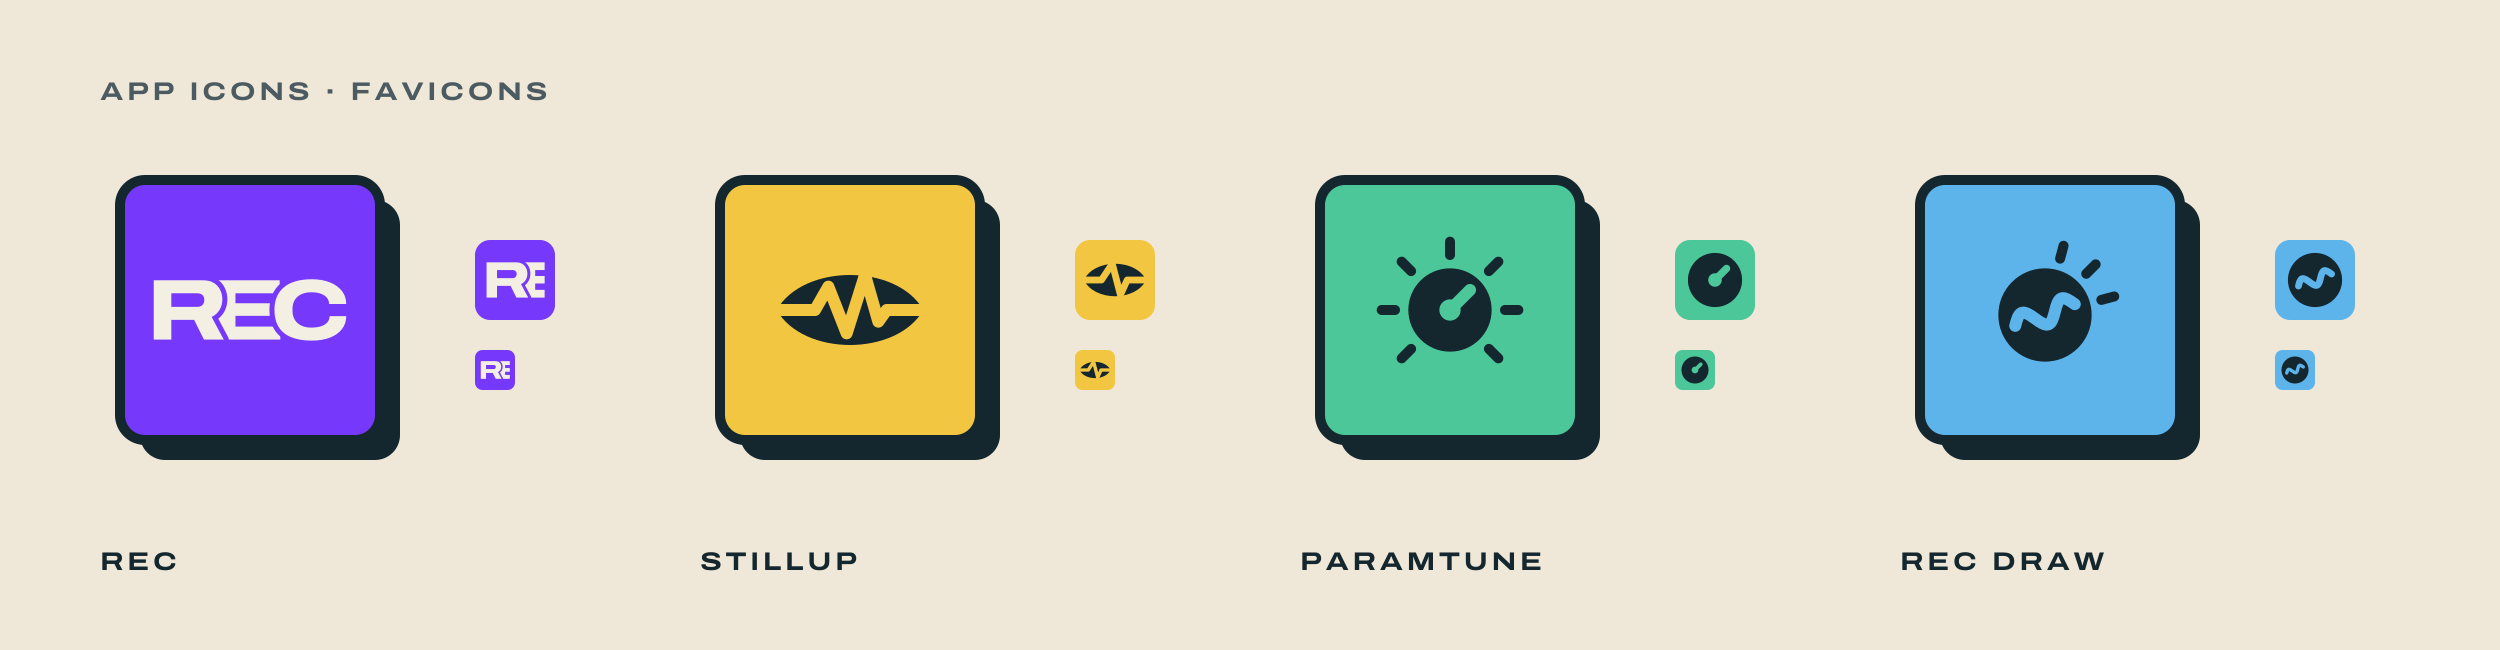
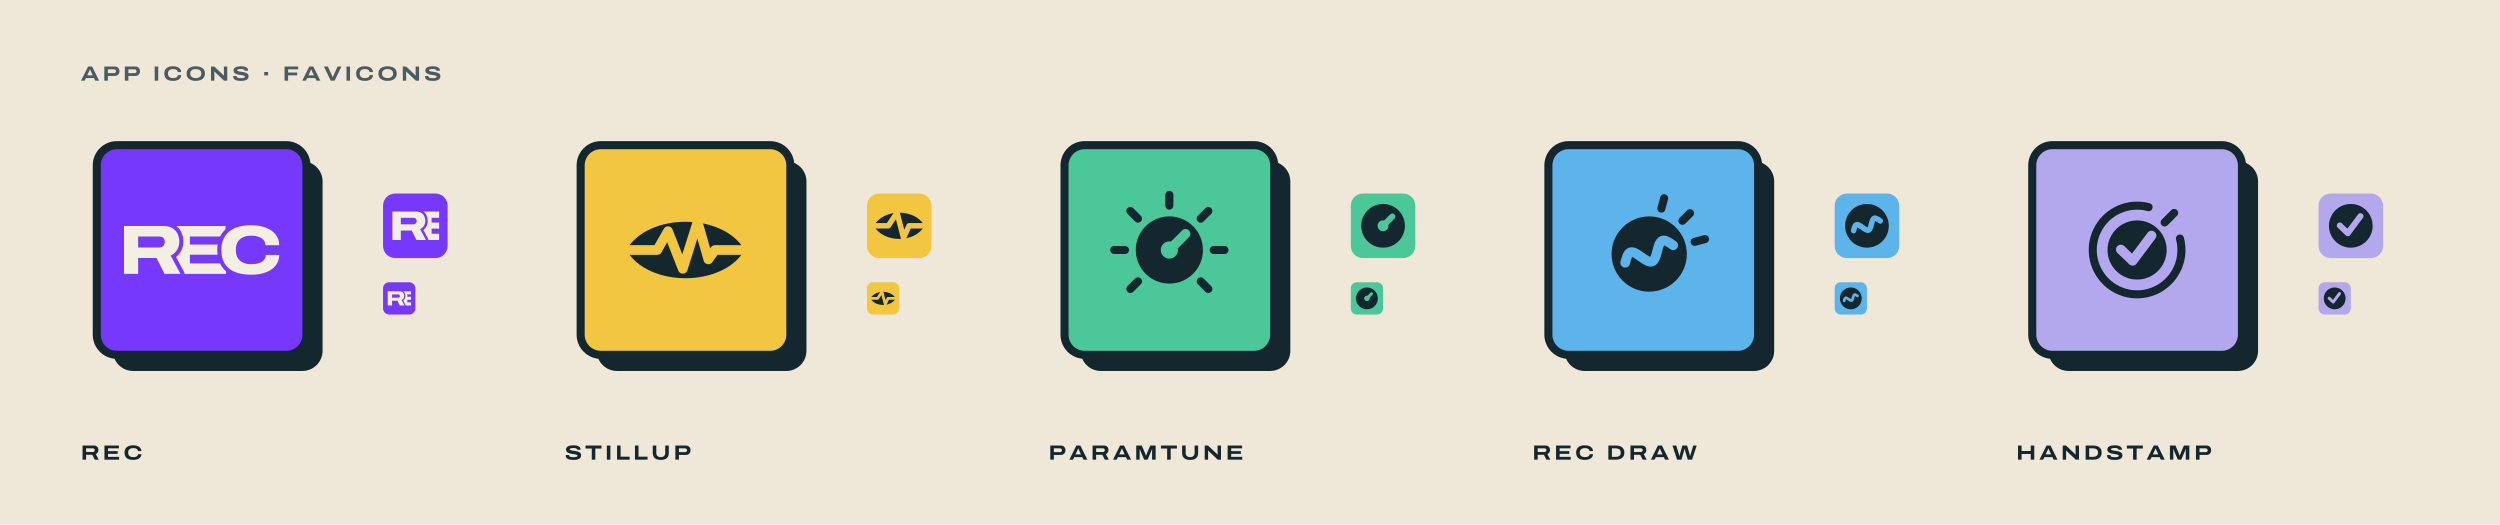
- <svg xmlns="http://www.w3.org/2000/svg" width="1000" height="260" viewBox="0 0 1000 260" role="img" aria-label="REC app icons">
-   <rect width="1000" height="260" fill="#EFE8D8" />
+ <svg xmlns="http://www.w3.org/2000/svg" width="1240" height="260" viewBox="0 0 1240 260" role="img" aria-label="REC app icons">
+   <rect width="1240" height="260" fill="#EFE8D8" />
  <path fill="#4B5B61" d="M40.209 40.0 43.695 32.988H45.672L49.158 40.0H47.236L46.626 38.736H42.629L42.021 40.0ZM43.274 37.374H45.981L45.236 35.776Q45.189 35.67 45.102 35.468Q45.015 35.267 44.926 35.049Q44.837 34.832 44.765 34.662Q44.693 34.493 44.673 34.454H44.594Q44.509 34.651 44.399 34.908Q44.29 35.164 44.189 35.402Q44.089 35.641 44.02 35.784ZM51.735 40.0V32.988H56.986Q57.672 32.988 58.183 33.287Q58.693 33.586 58.977 34.11Q59.261 34.634 59.261 35.319Q59.261 36 58.972 36.533Q58.683 37.067 58.165 37.365Q57.646 37.663 56.954 37.663H53.496V40.0ZM53.496 36.269H56.466Q56.977 36.269 57.252 36.021Q57.527 35.773 57.527 35.328Q57.527 35.028 57.404 34.818Q57.281 34.607 57.045 34.494Q56.809 34.381 56.466 34.381H53.496ZM61.918 40.0V32.988H67.17Q67.856 32.988 68.366 33.287Q68.877 33.586 69.161 34.11Q69.445 34.634 69.445 35.319Q69.445 36 69.156 36.533Q68.867 37.067 68.348 37.365Q67.83 37.663 67.138 37.663H63.68V40.0ZM63.68 36.269H66.65Q67.16 36.269 67.435 36.021Q67.71 35.773 67.71 35.328Q67.71 35.028 67.587 34.818Q67.464 34.607 67.228 34.494Q66.992 34.381 66.65 34.381H63.68ZM76.724 40.0V32.988H78.486V40.0ZM85.835 40.122Q84.394 40.122 83.426 39.709Q82.458 39.296 81.975 38.486Q81.492 37.676 81.492 36.49Q81.492 34.753 82.605 33.809Q83.718 32.865 85.831 32.865Q87.024 32.865 87.932 33.212Q88.841 33.559 89.35 34.201Q89.86 34.844 89.86 35.74H88.138Q88.138 35.26 87.843 34.931Q87.549 34.601 87.026 34.43Q86.502 34.259 85.798 34.259Q85.017 34.259 84.458 34.513Q83.899 34.768 83.6 35.238Q83.301 35.708 83.301 36.357V36.612Q83.301 37.265 83.6 37.74Q83.899 38.215 84.459 38.472Q85.019 38.729 85.795 38.729Q86.536 38.729 87.069 38.564Q87.602 38.399 87.894 38.071Q88.185 37.744 88.185 37.273H89.868Q89.868 38.146 89.369 38.787Q88.87 39.429 87.965 39.776Q87.061 40.122 85.835 40.122ZM97.097 40.122Q95.699 40.122 94.678 39.696Q93.656 39.269 93.105 38.458Q92.553 37.646 92.553 36.495Q92.553 35.333 93.105 34.525Q93.656 33.717 94.678 33.291Q95.699 32.865 97.097 32.865Q98.51 32.865 99.528 33.291Q100.546 33.717 101.098 34.525Q101.649 35.333 101.649 36.495Q101.649 37.646 101.098 38.458Q100.546 39.269 99.528 39.696Q98.51 40.122 97.097 40.122ZM97.101 38.729Q97.701 38.729 98.2 38.589Q98.7 38.45 99.067 38.182Q99.434 37.914 99.637 37.515Q99.84 37.116 99.84 36.602V36.365Q99.84 35.853 99.637 35.458Q99.434 35.063 99.067 34.796Q98.7 34.53 98.2 34.394Q97.701 34.259 97.101 34.259Q96.502 34.259 96.002 34.394Q95.503 34.53 95.135 34.796Q94.768 35.063 94.569 35.458Q94.37 35.853 94.37 36.365V36.602Q94.37 37.116 94.569 37.515Q94.768 37.914 95.135 38.182Q95.503 38.45 96.002 38.589Q96.502 38.729 97.101 38.729ZM104.653 40.0V32.988H106.272L110.029 36.507Q110.146 36.606 110.314 36.78Q110.482 36.954 110.665 37.138Q110.847 37.322 110.981 37.47H111.067Q111.059 37.263 111.047 36.959Q111.035 36.656 111.035 36.447V32.988H112.716V40.0H111.125L107.398 36.484Q107.136 36.239 106.848 35.941Q106.56 35.642 106.386 35.462H106.31Q106.318 35.597 106.326 35.913Q106.334 36.229 106.334 36.622V40.0ZM119.57 40.122Q118.749 40.122 118.035 40.023Q117.322 39.924 116.786 39.672Q116.25 39.42 115.949 38.967Q115.648 38.515 115.648 37.811Q115.648 37.791 115.648 37.759Q115.648 37.727 115.658 37.702H117.391Q117.381 37.743 117.377 37.795Q117.373 37.846 117.373 37.909Q117.373 38.223 117.633 38.414Q117.893 38.606 118.372 38.69Q118.851 38.774 119.49 38.774Q119.764 38.774 120.045 38.753Q120.326 38.732 120.585 38.686Q120.844 38.641 121.05 38.558Q121.256 38.475 121.377 38.348Q121.498 38.221 121.498 38.049Q121.498 37.801 121.26 37.655Q121.023 37.509 120.618 37.417Q120.213 37.325 119.708 37.258Q119.204 37.191 118.663 37.106Q118.123 37.02 117.618 36.872Q117.114 36.724 116.709 36.485Q116.304 36.246 116.066 35.868Q115.829 35.49 115.829 34.942Q115.829 34.426 116.082 34.037Q116.336 33.649 116.815 33.387Q117.294 33.126 117.972 32.996Q118.651 32.865 119.498 32.865Q120.358 32.865 121.021 33.002Q121.684 33.14 122.136 33.403Q122.588 33.666 122.818 34.047Q123.048 34.429 123.048 34.917V35.071H121.336V34.958Q121.336 34.738 121.116 34.568Q120.895 34.398 120.504 34.297Q120.112 34.196 119.592 34.196Q118.911 34.196 118.48 34.281Q118.05 34.366 117.848 34.514Q117.646 34.661 117.646 34.839Q117.646 35.063 117.884 35.197Q118.121 35.331 118.526 35.411Q118.931 35.491 119.435 35.558Q119.94 35.625 120.48 35.713Q121.021 35.802 121.526 35.943Q122.03 36.085 122.435 36.326Q122.84 36.567 123.077 36.933Q123.315 37.298 123.315 37.833Q123.315 38.661 122.838 39.165Q122.361 39.67 121.516 39.896Q120.672 40.122 119.57 40.122ZM131.057 37.411V35.708H132.961V37.411ZM141.133 40.0V32.988H147.899V34.381H142.894V35.964H147.392V37.358H142.894V40.0ZM149.924 40.0 153.409 32.988H155.386L158.872 40.0H156.951L156.341 38.736H152.343L151.735 40.0ZM152.988 37.374H155.695L154.95 35.776Q154.903 35.67 154.816 35.468Q154.729 35.267 154.64 35.049Q154.551 34.832 154.479 34.662Q154.407 34.493 154.388 34.454H154.308Q154.223 34.651 154.114 34.908Q154.004 35.164 153.904 35.402Q153.803 35.641 153.734 35.784ZM164.034 40.0 160.672 32.988H162.637L164.346 36.727Q164.457 36.96 164.578 37.251Q164.698 37.542 164.812 37.819Q164.927 38.097 165.003 38.298H165.082Q165.156 38.111 165.264 37.841Q165.372 37.571 165.498 37.279Q165.623 36.987 165.739 36.735L167.46 32.988H169.329L165.967 40.0ZM171.857 40.0V32.988H173.619V40.0ZM180.967 40.122Q179.527 40.122 178.559 39.709Q177.591 39.296 177.108 38.486Q176.625 37.676 176.625 36.49Q176.625 34.753 177.738 33.809Q178.851 32.865 180.964 32.865Q182.156 32.865 183.065 33.212Q183.973 33.559 184.483 34.201Q184.992 34.844 184.992 35.74H183.27Q183.27 35.26 182.976 34.931Q182.682 34.601 182.158 34.43Q181.635 34.259 180.931 34.259Q180.15 34.259 179.591 34.513Q179.032 34.768 178.733 35.238Q178.434 35.708 178.434 36.357V36.612Q178.434 37.265 178.733 37.74Q179.032 38.215 179.591 38.472Q180.151 38.729 180.928 38.729Q181.669 38.729 182.202 38.564Q182.735 38.399 183.026 38.071Q183.318 37.744 183.318 37.273H185Q185 38.146 184.502 38.787Q184.003 39.429 183.098 39.776Q182.193 40.122 180.967 40.122ZM192.23 40.122Q190.832 40.122 189.81 39.696Q188.789 39.269 188.237 38.458Q187.686 37.646 187.686 36.495Q187.686 35.333 188.237 34.525Q188.789 33.717 189.81 33.291Q190.832 32.865 192.23 32.865Q193.643 32.865 194.661 33.291Q195.679 33.717 196.23 34.525Q196.782 35.333 196.782 36.495Q196.782 37.646 196.23 38.458Q195.679 39.269 194.661 39.696Q193.643 40.122 192.23 40.122ZM192.234 38.729Q192.833 38.729 193.333 38.589Q193.832 38.45 194.2 38.182Q194.567 37.914 194.77 37.515Q194.972 37.116 194.972 36.602V36.365Q194.972 35.853 194.77 35.458Q194.567 35.063 194.2 34.796Q193.832 34.53 193.333 34.394Q192.833 34.259 192.234 34.259Q191.634 34.259 191.135 34.394Q190.635 34.53 190.268 34.796Q189.901 35.063 189.702 35.458Q189.503 35.853 189.503 36.365V36.602Q189.503 37.116 189.702 37.515Q189.901 37.914 190.268 38.182Q190.635 38.45 191.135 38.589Q191.634 38.729 192.234 38.729ZM199.786 40.0V32.988H201.405L205.161 36.507Q205.279 36.606 205.447 36.78Q205.615 36.954 205.797 37.138Q205.98 37.322 206.114 37.47H206.2Q206.192 37.263 206.18 36.959Q206.168 36.656 206.168 36.447V32.988H207.848V40.0H206.258L202.531 36.484Q202.268 36.239 201.981 35.941Q201.693 35.642 201.518 35.462H201.442Q201.45 35.597 201.458 35.913Q201.466 36.229 201.466 36.622V40.0ZM214.702 40.122Q213.882 40.122 213.168 40.023Q212.454 39.924 211.918 39.672Q211.382 39.42 211.082 38.967Q210.781 38.515 210.781 37.811Q210.781 37.791 210.781 37.759Q210.781 37.727 210.791 37.702H212.524Q212.513 37.743 212.509 37.795Q212.505 37.846 212.505 37.909Q212.505 38.223 212.765 38.414Q213.025 38.606 213.504 38.69Q213.984 38.774 214.623 38.774Q214.897 38.774 215.178 38.753Q215.459 38.732 215.718 38.686Q215.976 38.641 216.183 38.558Q216.389 38.475 216.51 38.348Q216.63 38.221 216.63 38.049Q216.63 37.801 216.393 37.655Q216.155 37.509 215.75 37.417Q215.346 37.325 214.841 37.258Q214.336 37.191 213.796 37.106Q213.256 37.02 212.751 36.872Q212.246 36.724 211.841 36.485Q211.437 36.246 211.199 35.868Q210.961 35.49 210.961 34.942Q210.961 34.426 211.215 34.037Q211.468 33.649 211.948 33.387Q212.427 33.126 213.105 32.996Q213.783 32.865 214.631 32.865Q215.491 32.865 216.154 33.002Q216.817 33.14 217.269 33.403Q217.721 33.666 217.951 34.047Q218.181 34.429 218.181 34.917V35.071H216.469V34.958Q216.469 34.738 216.248 34.568Q216.028 34.398 215.636 34.297Q215.244 34.196 214.725 34.196Q214.043 34.196 213.613 34.281Q213.183 34.366 212.981 34.514Q212.779 34.661 212.779 34.839Q212.779 35.063 213.016 35.197Q213.254 35.331 213.659 35.411Q214.063 35.491 214.568 35.558Q215.073 35.625 215.613 35.713Q216.154 35.802 216.658 35.943Q217.163 36.085 217.568 36.326Q217.973 36.567 218.21 36.933Q218.448 37.298 218.448 37.833Q218.448 38.661 217.971 39.165Q217.493 39.67 216.649 39.896Q215.804 40.122 214.702 40.122Z" />
  <g transform="translate(40 64) scale(1.0)">
    <rect x="16" y="16" width="104" height="104" rx="10" fill="#14262E" />
    <rect x="8" y="8" width="104" height="104" rx="10" fill="#7638FA" stroke="#14262E" stroke-width="4" />
    <g transform="translate(18.00 18.00) scale(1.75)">
-       <mask id="m84" maskUnits="userSpaceOnUse" x="-11.53" y="3.71" width="71.05" height="40.58">
+       <mask id="m106" maskUnits="userSpaceOnUse" x="-11.53" y="3.71" width="71.05" height="40.58">
        <rect x="-11.53" y="3.71" width="71.05" height="40.58" fill="#fff" />
        <path d="M2.0 30.763V17.207H13.283Q14.765 17.207 15.735 17.815Q16.706 18.424 17.191 19.418Q17.677 20.411 17.677 21.585Q17.677 22.874 17.066 23.928Q16.456 24.983 15.23 25.596L18.001 30.763H13.473L11.224 26.254H6.015V30.763ZM6.015 23.287H11.972Q12.696 23.287 13.129 22.852Q13.562 22.417 13.562 21.698Q13.562 21.212 13.366 20.872Q13.171 20.532 12.817 20.357Q12.464 20.182 11.972 20.182H6.015Z" fill="#000" stroke="#000" stroke-width="2.30" stroke-linejoin="round" />
        <path d="M38.111 30.999Q35.263 30.999 33.367 30.201Q31.471 29.402 30.528 27.84Q29.585 26.278 29.585 23.98Q29.585 20.618 31.768 18.794Q33.951 16.97 38.123 16.97Q40.453 16.97 42.225 17.669Q43.996 18.368 44.994 19.639Q45.991 20.909 45.991 22.634H42.078Q42.078 21.798 41.574 21.196Q41.07 20.595 40.168 20.27Q39.266 19.946 38.053 19.946Q36.647 19.946 35.676 20.422Q34.705 20.898 34.208 21.748Q33.711 22.598 33.711 23.724V24.217Q33.711 25.331 34.208 26.191Q34.705 27.05 35.665 27.537Q36.624 28.024 38.009 28.024Q39.312 28.024 40.246 27.715Q41.179 27.405 41.684 26.814Q42.189 26.224 42.189 25.397H46.0Q46.0 27.071 45.039 28.336Q44.079 29.601 42.311 30.3Q40.544 30.999 38.111 30.999Z" fill="#000" stroke="#000" stroke-width="2.30" stroke-linejoin="round" />
      </mask>
-       <path fill="#F4EFE3" d="M16.649 30.763V17.207H30.78V20.182H20.674V22.459H29.522V25.338H20.674V27.787H30.938V30.763Z" mask="url(#m84)" />
+       <path fill="#F4EFE3" d="M16.649 30.763V17.207H30.78V20.182H20.674V22.459H29.522V25.338H20.674V27.787H30.938V30.763Z" mask="url(#m106)" />
      <path fill="#F4EFE3" d="M2.0 30.763V17.207H13.283Q14.765 17.207 15.735 17.815Q16.706 18.424 17.191 19.418Q17.677 20.411 17.677 21.585Q17.677 22.874 17.066 23.928Q16.456 24.983 15.23 25.596L18.001 30.763H13.473L11.224 26.254H6.015V30.763ZM6.015 23.287H11.972Q12.696 23.287 13.129 22.852Q13.562 22.417 13.562 21.698Q13.562 21.212 13.366 20.872Q13.171 20.532 12.817 20.357Q12.464 20.182 11.972 20.182H6.015Z" />
      <path fill="#F4EFE3" d="M38.111 30.999Q35.263 30.999 33.367 30.201Q31.471 29.402 30.528 27.84Q29.585 26.278 29.585 23.98Q29.585 20.618 31.768 18.794Q33.951 16.97 38.123 16.97Q40.453 16.97 42.225 17.669Q43.996 18.368 44.994 19.639Q45.991 20.909 45.991 22.634H42.078Q42.078 21.798 41.574 21.196Q41.07 20.595 40.168 20.27Q39.266 19.946 38.053 19.946Q36.647 19.946 35.676 20.422Q34.705 20.898 34.208 21.748Q33.711 22.598 33.711 23.724V24.217Q33.711 25.331 34.208 26.191Q34.705 27.05 35.665 27.537Q36.624 28.024 38.009 28.024Q39.312 28.024 40.246 27.715Q41.179 27.405 41.684 26.814Q42.189 26.224 42.189 25.397H46.0Q46.0 27.071 45.039 28.336Q44.079 29.601 42.311 30.3Q40.544 30.999 38.111 30.999Z" />
    </g>
  </g>
  <g transform="translate(190 96)">
    <rect width="32" height="32" rx="6" fill="#7638FA" />
    <g transform="translate(3.00 3.00) scale(0.5417)">
      <defs>
-         <clipPath id="k85">
+         <clipPath id="k107">
          <rect x="2" y="2" width="44" height="44" />
        </clipPath>
      </defs>
-       <g clip-path="url(#k85)">
-         <mask id="m86" maskUnits="userSpaceOnUse" x="-23.00" y="-15.00" width="107.63" height="78.00">
+       <g clip-path="url(#k107)">
+         <mask id="m108" maskUnits="userSpaceOnUse" x="-23.00" y="-15.00" width="107.63" height="78.00">
          <rect x="-23.00" y="-15.00" width="107.63" height="78.00" fill="#fff" />
          <path d="M3.0 37.0V10.942H24.689Q27.538 10.942 29.404 12.111Q31.269 13.281 32.203 15.191Q33.136 17.101 33.136 19.358Q33.136 21.835 31.963 23.862Q30.79 25.89 28.432 27.068L33.76 37.0H25.054L20.732 28.332H10.718V37.0ZM10.718 22.63H22.17Q23.56 22.63 24.393 21.794Q25.226 20.957 25.226 19.575Q25.226 18.64 24.85 17.987Q24.474 17.334 23.795 16.997Q23.115 16.661 22.17 16.661H10.718Z" fill="#000" stroke="#000" stroke-width="4.42" stroke-linejoin="round" />
        </mask>
-         <path fill="#F4EFE3" d="M31.16 37.0V10.942H58.325V16.661H38.898V21.038H55.907V26.572H38.898V31.28H58.628V37.0Z" mask="url(#m86)" />
+         <path fill="#F4EFE3" d="M31.16 37.0V10.942H58.325V16.661H38.898V21.038H55.907V26.572H38.898V31.28H58.628V37.0Z" mask="url(#m108)" />
        <path fill="#F4EFE3" d="M3.0 37.0V10.942H24.689Q27.538 10.942 29.404 12.111Q31.269 13.281 32.203 15.191Q33.136 17.101 33.136 19.358Q33.136 21.835 31.963 23.862Q30.79 25.89 28.432 27.068L33.76 37.0H25.054L20.732 28.332H10.718V37.0ZM10.718 22.63H22.17Q23.56 22.63 24.393 21.794Q25.226 20.957 25.226 19.575Q25.226 18.64 24.85 17.987Q24.474 17.334 23.795 16.997Q23.115 16.661 22.17 16.661H10.718Z" />
      </g>
    </g>
  </g>
  <g transform="translate(190 140)">
    <rect width="16" height="16" rx="3" fill="#7638FA" />
    <g transform="translate(1.50 1.50) scale(0.2708)">
      <defs>
-         <clipPath id="k87">
+         <clipPath id="k109">
          <rect x="2" y="2" width="44" height="44" />
        </clipPath>
      </defs>
-       <g clip-path="url(#k87)">
-         <mask id="m88" maskUnits="userSpaceOnUse" x="-23.00" y="-15.00" width="107.63" height="78.00">
+       <g clip-path="url(#k109)">
+         <mask id="m110" maskUnits="userSpaceOnUse" x="-23.00" y="-15.00" width="107.63" height="78.00">
          <rect x="-23.00" y="-15.00" width="107.63" height="78.00" fill="#fff" />
          <path d="M3.0 37.0V10.942H24.689Q27.538 10.942 29.404 12.111Q31.269 13.281 32.203 15.191Q33.136 17.101 33.136 19.358Q33.136 21.835 31.963 23.862Q30.79 25.89 28.432 27.068L33.76 37.0H25.054L20.732 28.332H10.718V37.0ZM10.718 22.63H22.17Q23.56 22.63 24.393 21.794Q25.226 20.957 25.226 19.575Q25.226 18.64 24.85 17.987Q24.474 17.334 23.795 16.997Q23.115 16.661 22.17 16.661H10.718Z" fill="#000" stroke="#000" stroke-width="4.42" stroke-linejoin="round" />
        </mask>
-         <path fill="#F4EFE3" d="M31.16 37.0V10.942H58.325V16.661H38.898V21.038H55.907V26.572H38.898V31.28H58.628V37.0Z" mask="url(#m88)" />
+         <path fill="#F4EFE3" d="M31.16 37.0V10.942H58.325V16.661H38.898V21.038H55.907V26.572H38.898V31.28H58.628V37.0Z" mask="url(#m110)" />
        <path fill="#F4EFE3" d="M3.0 37.0V10.942H24.689Q27.538 10.942 29.404 12.111Q31.269 13.281 32.203 15.191Q33.136 17.101 33.136 19.358Q33.136 21.835 31.963 23.862Q30.79 25.89 28.432 27.068L33.76 37.0H25.054L20.732 28.332H10.718V37.0ZM10.718 22.63H22.17Q23.56 22.63 24.393 21.794Q25.226 20.957 25.226 19.575Q25.226 18.64 24.85 17.987Q24.474 17.334 23.795 16.997Q23.115 16.661 22.17 16.661H10.718Z" />
      </g>
    </g>
  </g>
  <path fill="#14262E" d="M40.939 228.0V220.988H46.605Q47.359 220.988 47.845 221.294Q48.33 221.601 48.571 222.103Q48.813 222.606 48.813 223.21Q48.813 223.85 48.494 224.396Q48.174 224.942 47.516 225.253L48.984 228.0H47L45.763 225.567H42.701V228.0ZM42.701 224.181H46.077Q46.514 224.181 46.76 223.923Q47.006 223.664 47.006 223.252Q47.006 222.974 46.898 222.778Q46.79 222.582 46.582 222.482Q46.374 222.381 46.077 222.381H42.701ZM51.806 228.0V220.988H58.987V222.381H53.57V223.752H58.359V225.126H53.57V226.606H59.068V228.0ZM66.1 228.122Q64.659 228.122 63.691 227.709Q62.723 227.296 62.24 226.486Q61.757 225.676 61.757 224.49Q61.757 222.753 62.87 221.809Q63.984 220.865 66.096 220.865Q67.289 220.865 68.197 221.212Q69.106 221.559 69.616 222.201Q70.125 222.844 70.125 223.74H68.403Q68.403 223.26 68.109 222.931Q67.815 222.601 67.291 222.43Q66.768 222.259 66.063 222.259Q65.283 222.259 64.723 222.513Q64.164 222.768 63.865 223.238Q63.567 223.708 63.567 224.357V224.612Q63.567 225.265 63.865 225.74Q64.164 226.215 64.724 226.472Q65.284 226.729 66.06 226.729Q66.802 226.729 67.335 226.564Q67.868 226.399 68.159 226.071Q68.45 225.744 68.45 225.273H70.133Q70.133 226.146 69.634 226.787Q69.135 227.429 68.231 227.776Q67.326 228.122 66.1 228.122Z" />
  <g transform="translate(280 64) scale(1.0)">
    <rect x="16" y="16" width="104" height="104" rx="10" fill="#14262E" />
    <rect x="8" y="8" width="104" height="104" rx="10" fill="#F2C641" stroke="#14262E" stroke-width="4" />
    <g transform="translate(28.00 28.00) scale(1.3333)">
      <defs>
-         <mask id="m89" maskUnits="userSpaceOnUse" x="0" y="0" width="48" height="48">
+         <mask id="m111" maskUnits="userSpaceOnUse" x="0" y="0" width="48" height="48">
          <rect width="48" height="48" fill="#fff" />
          <path d="M2 24H13.5L17.5 17L23 31L28.5 13.5L32.5 27.5L35 24H46" fill="none" stroke="#000" stroke-width="3.6" stroke-linecap="round" stroke-linejoin="round" />
        </mask>
      </defs>
-       <path d="M2 24C10 10 38 10 46 24C38 38 10 38 2 24Z" fill="#14262E" mask="url(#m89)" />
+       <path d="M2 24C10 10 38 10 46 24C38 38 10 38 2 24Z" fill="#14262E" mask="url(#m111)" />
    </g>
  </g>
  <g transform="translate(430 96)">
    <rect width="32" height="32" rx="6" fill="#F2C641" />
    <g transform="translate(3.00 3.00) scale(0.5417)">
      <defs>
-         <mask id="m90" maskUnits="userSpaceOnUse" x="0" y="0" width="48" height="48">
+         <mask id="m112" maskUnits="userSpaceOnUse" x="0" y="0" width="48" height="48">
          <rect width="48" height="48" fill="#fff" />
          <path d="M2 24H14L22 12L28 35L33 24H46" fill="none" stroke="#000" stroke-width="5" stroke-linecap="round" stroke-linejoin="round" />
        </mask>
      </defs>
-       <path d="M1 24C9 8 39 8 47 24C39 40 9 40 1 24Z" fill="#14262E" mask="url(#m90)" />
+       <path d="M1 24C9 8 39 8 47 24C39 40 9 40 1 24Z" fill="#14262E" mask="url(#m112)" />
    </g>
  </g>
  <g transform="translate(430 140)">
    <rect width="16" height="16" rx="3" fill="#F2C641" />
    <g transform="translate(1.50 1.50) scale(0.2708)">
      <defs>
-         <mask id="m91" maskUnits="userSpaceOnUse" x="0" y="0" width="48" height="48">
+         <mask id="m113" maskUnits="userSpaceOnUse" x="0" y="0" width="48" height="48">
          <rect width="48" height="48" fill="#fff" />
          <path d="M2 24H14L22 12L28 35L33 24H46" fill="none" stroke="#000" stroke-width="5" stroke-linecap="round" stroke-linejoin="round" />
        </mask>
      </defs>
-       <path d="M1 24C9 8 39 8 47 24C39 40 9 40 1 24Z" fill="#14262E" mask="url(#m91)" />
+       <path d="M1 24C9 8 39 8 47 24C39 40 9 40 1 24Z" fill="#14262E" mask="url(#m113)" />
    </g>
  </g>
  <path fill="#14262E" d="M284.488 228.122Q283.668 228.122 282.954 228.023Q282.24 227.924 281.704 227.672Q281.168 227.42 280.867 226.967Q280.567 226.515 280.567 225.811Q280.567 225.791 280.567 225.759Q280.567 225.727 280.577 225.702H282.309Q282.299 225.743 282.295 225.795Q282.291 225.846 282.291 225.909Q282.291 226.223 282.551 226.414Q282.811 226.606 283.29 226.69Q283.769 226.774 284.409 226.774Q284.682 226.774 284.963 226.753Q285.244 226.732 285.503 226.686Q285.762 226.641 285.968 226.558Q286.174 226.475 286.295 226.348Q286.416 226.221 286.416 226.049Q286.416 225.801 286.179 225.655Q285.941 225.509 285.536 225.417Q285.131 225.325 284.627 225.258Q284.122 225.191 283.582 225.106Q283.041 225.02 282.537 224.872Q282.032 224.724 281.627 224.485Q281.222 224.246 280.985 223.868Q280.747 223.49 280.747 222.942Q280.747 222.426 281.001 222.037Q281.254 221.649 281.733 221.387Q282.213 221.126 282.891 220.996Q283.569 220.865 284.417 220.865Q285.276 220.865 285.939 221.002Q286.602 221.14 287.054 221.403Q287.506 221.666 287.736 222.047Q287.967 222.429 287.967 222.917V223.071H286.255V222.958Q286.255 222.738 286.034 222.568Q285.814 222.398 285.422 222.297Q285.03 222.196 284.511 222.196Q283.829 222.196 283.399 222.281Q282.969 222.366 282.766 222.514Q282.564 222.661 282.564 222.839Q282.564 223.063 282.802 223.197Q283.039 223.331 283.444 223.411Q283.849 223.491 284.354 223.558Q284.858 223.625 285.399 223.713Q285.939 223.802 286.444 223.943Q286.949 224.085 287.353 224.326Q287.758 224.567 287.996 224.933Q288.233 225.298 288.233 225.833Q288.233 226.661 287.756 227.165Q287.279 227.67 286.435 227.896Q285.59 228.122 284.488 228.122ZM293.516 228.0V222.477H290.432V220.988H298.361V222.477H295.277V228.0ZM300.99 228.0V220.988H302.752V228.0ZM306.061 228.0V220.988H307.823V226.511H312.294V228.0ZM314.939 228.0V220.988H316.701V226.511H321.172V228.0ZM327.743 228.122Q326.398 228.122 325.516 227.715Q324.635 227.308 324.202 226.552Q323.768 225.795 323.768 224.75V220.988H325.53V224.67Q325.53 225.651 326.106 226.189Q326.682 226.727 327.743 226.727Q328.805 226.727 329.381 226.189Q329.957 225.651 329.957 224.67V220.988H331.719V224.75Q331.719 225.795 331.286 226.552Q330.852 227.308 329.974 227.715Q329.096 228.122 327.743 228.122ZM334.98 228.0V220.988H340.231Q340.917 220.988 341.428 221.287Q341.938 221.586 342.222 222.11Q342.506 222.634 342.506 223.319Q342.506 224 342.217 224.533Q341.928 225.067 341.409 225.365Q340.891 225.663 340.199 225.663H336.741V228.0ZM336.741 224.269H339.711Q340.222 224.269 340.497 224.021Q340.772 223.773 340.772 223.328Q340.772 223.028 340.649 222.818Q340.526 222.607 340.29 222.494Q340.054 222.381 339.711 222.381H336.741Z" />
  <g transform="translate(520 64) scale(1.0)">
    <rect x="16" y="16" width="104" height="104" rx="10" fill="#14262E" />
    <rect x="8" y="8" width="104" height="104" rx="10" fill="#4CC79A" stroke="#14262E" stroke-width="4" />
    <g transform="translate(28.00 28.00) scale(1.3333)">
      <defs>
-         <mask id="m92" maskUnits="userSpaceOnUse" x="0" y="0" width="48" height="48">
+         <mask id="m114" maskUnits="userSpaceOnUse" x="0" y="0" width="48" height="48">
          <rect width="48" height="48" fill="#fff" />
          <line x1="24" y1="24" x2="30.01" y2="17.99" stroke="#000" stroke-width="3.6" stroke-linecap="round" />
          <circle cx="24" cy="24" r="3.2" fill="#000" />
        </mask>
      </defs>
      <g stroke="#14262E" stroke-width="3" stroke-linecap="round">
        <line x1="12.33" y1="35.67" x2="9.50" y2="38.50" />
        <line x1="7.50" y1="24.00" x2="3.50" y2="24.00" />
        <line x1="12.33" y1="12.33" x2="9.50" y2="9.50" />
        <line x1="24.00" y1="7.50" x2="24.00" y2="3.50" />
        <line x1="35.67" y1="12.33" x2="38.50" y2="9.50" />
        <line x1="40.50" y1="24.00" x2="44.50" y2="24.00" />
        <line x1="35.67" y1="35.67" x2="38.50" y2="38.50" />
      </g>
-       <circle cx="24" cy="24" r="12.5" fill="#14262E" mask="url(#m92)" />
+       <circle cx="24" cy="24" r="12.5" fill="#14262E" mask="url(#m114)" />
    </g>
  </g>
  <g transform="translate(670 96)">
    <rect width="32" height="32" rx="6" fill="#4CC79A" />
    <g transform="translate(3.00 3.00) scale(0.5417)">
      <defs>
-         <mask id="m93" maskUnits="userSpaceOnUse" x="0" y="0" width="48" height="48">
+         <mask id="m115" maskUnits="userSpaceOnUse" x="0" y="0" width="48" height="48">
          <rect width="48" height="48" fill="#fff" />
          <line x1="24" y1="24" x2="32.49" y2="15.51" stroke="#000" stroke-width="5.5" stroke-linecap="round" />
          <circle cx="24" cy="24" r="5" fill="#000" />
        </mask>
      </defs>
-       <circle cx="24" cy="24" r="20" fill="#14262E" mask="url(#m93)" />
+       <circle cx="24" cy="24" r="20" fill="#14262E" mask="url(#m115)" />
    </g>
  </g>
  <g transform="translate(670 140)">
    <rect width="16" height="16" rx="3" fill="#4CC79A" />
    <g transform="translate(1.50 1.50) scale(0.2708)">
      <defs>
-         <mask id="m94" maskUnits="userSpaceOnUse" x="0" y="0" width="48" height="48">
+         <mask id="m116" maskUnits="userSpaceOnUse" x="0" y="0" width="48" height="48">
          <rect width="48" height="48" fill="#fff" />
          <line x1="24" y1="24" x2="32.49" y2="15.51" stroke="#000" stroke-width="5.5" stroke-linecap="round" />
          <circle cx="24" cy="24" r="5" fill="#000" />
        </mask>
      </defs>
-       <circle cx="24" cy="24" r="20" fill="#14262E" mask="url(#m94)" />
+       <circle cx="24" cy="24" r="20" fill="#14262E" mask="url(#m116)" />
    </g>
  </g>
  <path fill="#14262E" d="M520.939 228.0V220.988H526.19Q526.876 220.988 527.387 221.287Q527.898 221.586 528.181 222.11Q528.465 222.634 528.465 223.319Q528.465 224 528.176 224.533Q527.887 225.067 527.369 225.365Q526.85 225.663 526.158 225.663H522.701V228.0ZM522.701 224.269H525.67Q526.181 224.269 526.456 224.021Q526.731 223.773 526.731 223.328Q526.731 223.028 526.608 222.818Q526.485 222.607 526.249 222.494Q526.013 222.381 525.67 222.381H522.701ZM530.393 228.0 533.879 220.988H535.856L539.342 228.0H537.42L536.81 226.736H532.812L532.205 228.0ZM533.458 225.374H536.165L535.419 223.776Q535.373 223.67 535.286 223.468Q535.199 223.267 535.11 223.049Q535.02 222.832 534.948 222.662Q534.876 222.493 534.857 222.454H534.778Q534.693 222.651 534.583 222.908Q534.473 223.164 534.373 223.402Q534.272 223.641 534.203 223.784ZM541.918 228.0V220.988H547.585Q548.339 220.988 548.824 221.294Q549.31 221.601 549.551 222.103Q549.792 222.606 549.792 223.21Q549.792 223.85 549.473 224.396Q549.154 224.942 548.496 225.253L549.964 228.0H547.979L546.742 225.567H543.68V228.0ZM543.68 224.181H547.056Q547.494 224.181 547.74 223.923Q547.985 223.664 547.985 223.252Q547.985 222.974 547.878 222.778Q547.77 222.582 547.562 222.482Q547.354 222.381 547.056 222.381H543.68ZM552.056 228.0 555.542 220.988H557.519L561.005 228.0H559.083L558.473 226.736H554.476L553.868 228.0ZM555.121 225.374H557.828L557.083 223.776Q557.036 223.67 556.949 223.468Q556.862 223.267 556.773 223.049Q556.684 222.832 556.612 222.662Q556.539 222.493 556.52 222.454H556.441Q556.356 222.651 556.246 222.908Q556.137 223.164 556.036 223.402Q555.936 223.641 555.866 223.784ZM563.582 228.0V220.988H566.327L567.769 224.366Q567.843 224.54 567.953 224.829Q568.062 225.117 568.179 225.43Q568.295 225.742 568.386 225.994H568.457Q568.54 225.768 568.653 225.471Q568.765 225.174 568.88 224.879Q568.995 224.584 569.076 224.382L570.519 220.988H573.197V228.0H571.436V223.98Q571.436 223.789 571.441 223.555Q571.446 223.321 571.456 223.093Q571.466 222.865 571.474 222.698H571.393Q571.337 222.869 571.252 223.104Q571.167 223.34 571.082 223.573Q570.997 223.806 570.924 223.98L569.191 228.0H567.523L565.782 223.98Q565.686 223.75 565.595 223.508Q565.504 223.267 565.434 223.052Q565.364 222.838 565.313 222.698H565.232Q565.242 222.83 565.247 223.044Q565.252 223.259 565.257 223.5Q565.262 223.742 565.262 223.98V228.0ZM578.903 228.0V222.477H575.82V220.988H583.748V222.477H580.665V228.0ZM590.304 228.122Q588.959 228.122 588.078 227.715Q587.197 227.308 586.763 226.552Q586.33 225.795 586.33 224.75V220.988H588.091V224.67Q588.091 225.651 588.667 226.189Q589.244 226.727 590.304 226.727Q591.366 226.727 591.943 226.189Q592.519 225.651 592.519 224.67V220.988H594.28V224.75Q594.28 225.795 593.847 226.552Q593.413 227.308 592.535 227.715Q591.657 228.122 590.304 228.122ZM597.541 228.0V220.988H599.16L602.917 224.507Q603.034 224.606 603.202 224.78Q603.37 224.954 603.552 225.138Q603.735 225.322 603.869 225.47H603.955Q603.947 225.263 603.935 224.959Q603.923 224.656 603.923 224.447V220.988H605.603V228.0H604.013L600.286 224.484Q600.024 224.239 599.736 223.941Q599.448 223.642 599.273 223.462H599.197Q599.205 223.597 599.213 223.913Q599.221 224.229 599.221 224.622V228.0ZM608.908 228.0V220.988H616.089V222.381H610.672V223.752H615.461V225.126H610.672V226.606H616.17V228.0Z" />
  <g transform="translate(760 64) scale(1.0)">
    <rect x="16" y="16" width="104" height="104" rx="10" fill="#14262E" />
    <rect x="8" y="8" width="104" height="104" rx="10" fill="#5DB4EA" stroke="#14262E" stroke-width="4" />
    <g transform="translate(28.00 28.00) scale(1.3333)">
      <defs>
-         <mask id="m95" maskUnits="userSpaceOnUse" x="0" y="0" width="48" height="48">
+         <mask id="m117" maskUnits="userSpaceOnUse" x="0" y="0" width="48" height="48">
          <rect width="48" height="48" fill="#fff" />
          <path d="M13.57 28.75C14.03 26.91 14.53 25.21 15.52 24.85C16.51 24.49 18.00 25.47 19.52 26.58C21.05 27.70 22.53 28.68 23.53 28.32C24.52 27.96 25.02 26.25 25.48 24.42C25.93 22.58 26.43 20.88 27.43 20.51C28.42 20.15 29.90 21.14 31.43 22.25" fill="none" stroke="#000" stroke-width="3.6" stroke-linecap="round" stroke-linejoin="round" />
        </mask>
      </defs>
      <g stroke="#14262E" stroke-width="3" stroke-linecap="round">
        <line x1="27.03" y1="8.60" x2="28.06" y2="4.73" />
        <line x1="34.87" y1="13.13" x2="37.70" y2="10.30" />
        <line x1="39.40" y1="20.97" x2="43.27" y2="19.94" />
      </g>
-       <circle cx="22.5" cy="25.5" r="14" fill="#14262E" mask="url(#m95)" />
+       <circle cx="22.5" cy="25.5" r="14" fill="#14262E" mask="url(#m117)" />
    </g>
  </g>
  <g transform="translate(910 96)">
    <rect width="32" height="32" rx="6" fill="#5DB4EA" />
    <g transform="translate(3.00 3.00) scale(0.5417)">
      <defs>
-         <mask id="m96" maskUnits="userSpaceOnUse" x="0" y="0" width="48" height="48">
+         <mask id="m118" maskUnits="userSpaceOnUse" x="0" y="0" width="48" height="48">
          <rect width="48" height="48" fill="#fff" />
          <path d="M11.78 28.45C12.39 25.89 13.06 23.51 14.42 23.02C15.78 22.52 17.82 23.91 19.93 25.48C22.04 27.05 24.08 28.44 25.44 27.95C26.79 27.45 27.47 25.08 28.07 22.52C28.68 19.96 29.35 17.58 30.71 17.09C32.06 16.60 34.11 17.98 36.22 19.55" fill="none" stroke="#000" stroke-width="5" stroke-linecap="round" stroke-linejoin="round" />
        </mask>
      </defs>
-       <circle cx="24" cy="24" r="20" fill="#14262E" mask="url(#m96)" />
+       <circle cx="24" cy="24" r="20" fill="#14262E" mask="url(#m118)" />
    </g>
  </g>
  <g transform="translate(910 140)">
    <rect width="16" height="16" rx="3" fill="#5DB4EA" />
    <g transform="translate(1.50 1.50) scale(0.2708)">
      <defs>
-         <mask id="m97" maskUnits="userSpaceOnUse" x="0" y="0" width="48" height="48">
+         <mask id="m119" maskUnits="userSpaceOnUse" x="0" y="0" width="48" height="48">
          <rect width="48" height="48" fill="#fff" />
          <path d="M11.78 28.45C12.39 25.89 13.06 23.51 14.42 23.02C15.78 22.52 17.82 23.91 19.93 25.48C22.04 27.05 24.08 28.44 25.44 27.95C26.79 27.45 27.47 25.08 28.07 22.52C28.68 19.96 29.35 17.58 30.71 17.09C32.06 16.60 34.11 17.98 36.22 19.55" fill="none" stroke="#000" stroke-width="5" stroke-linecap="round" stroke-linejoin="round" />
        </mask>
      </defs>
-       <circle cx="24" cy="24" r="20" fill="#14262E" mask="url(#m97)" />
+       <circle cx="24" cy="24" r="20" fill="#14262E" mask="url(#m119)" />
    </g>
  </g>
  <path fill="#14262E" d="M760.939 228.0V220.988H766.605Q767.359 220.988 767.845 221.294Q768.33 221.601 768.571 222.103Q768.813 222.606 768.813 223.21Q768.813 223.85 768.494 224.396Q768.174 224.942 767.516 225.253L768.984 228.0H767L765.763 225.567H762.701V228.0ZM762.701 224.181H766.077Q766.514 224.181 766.76 223.923Q767.006 223.664 767.006 223.252Q767.006 222.974 766.898 222.778Q766.79 222.582 766.582 222.482Q766.374 222.381 766.077 222.381H762.701ZM771.806 228.0V220.988H778.987V222.381H773.57V223.752H778.359V225.126H773.57V226.606H779.068V228.0ZM786.1 228.122Q784.659 228.122 783.691 227.709Q782.723 227.296 782.24 226.486Q781.757 225.676 781.757 224.49Q781.757 222.753 782.87 221.809Q783.984 220.865 786.096 220.865Q787.289 220.865 788.197 221.212Q789.106 221.559 789.616 222.201Q790.125 222.844 790.125 223.74H788.403Q788.403 223.26 788.109 222.931Q787.815 222.601 787.291 222.43Q786.768 222.259 786.063 222.259Q785.283 222.259 784.723 222.513Q784.164 222.768 783.865 223.238Q783.567 223.708 783.567 224.357V224.612Q783.567 225.265 783.865 225.74Q784.164 226.215 784.724 226.472Q785.284 226.729 786.06 226.729Q786.802 226.729 787.335 226.564Q787.868 226.399 788.159 226.071Q788.45 225.744 788.45 225.273H790.133Q790.133 226.146 789.634 226.787Q789.135 227.429 788.231 227.776Q787.326 228.122 786.1 228.122ZM797.745 228.0V220.988H801.555Q802.845 220.988 803.774 221.392Q804.703 221.796 805.201 222.578Q805.7 223.359 805.7 224.498Q805.7 225.628 805.201 226.41Q804.703 227.192 803.774 227.596Q802.845 228.0 801.555 228.0ZM799.507 226.606H801.458Q801.988 226.606 802.43 226.476Q802.873 226.346 803.199 226.094Q803.526 225.843 803.704 225.47Q803.882 225.097 803.882 224.61V224.373Q803.882 223.886 803.704 223.514Q803.526 223.142 803.199 222.891Q802.873 222.64 802.43 222.51Q801.988 222.381 801.458 222.381H799.507ZM808.704 228.0V220.988H814.37Q815.124 220.988 815.61 221.294Q816.095 221.601 816.337 222.103Q816.578 222.606 816.578 223.21Q816.578 223.85 816.259 224.396Q815.94 224.942 815.282 225.253L816.749 228.0H814.765L813.528 225.567H810.466V228.0ZM810.466 224.181H813.842Q814.279 224.181 814.525 223.923Q814.771 223.664 814.771 223.252Q814.771 222.974 814.663 222.778Q814.555 222.582 814.348 222.482Q814.14 222.381 813.842 222.381H810.466ZM818.842 228.0 822.328 220.988H824.305L827.791 228.0H825.869L825.259 226.736H821.261L820.654 228.0ZM821.907 225.374H824.614L823.868 223.776Q823.822 223.67 823.735 223.468Q823.648 223.267 823.559 223.049Q823.469 222.832 823.397 222.662Q823.325 222.493 823.306 222.454H823.227Q823.142 222.651 823.032 222.908Q822.922 223.164 822.822 223.402Q822.721 223.641 822.652 223.784ZM831.844 228.0 829.535 220.988H831.412L832.696 225.194Q832.744 225.327 832.791 225.518Q832.838 225.708 832.886 225.901Q832.935 226.094 832.964 226.238H833.027Q833.047 226.118 833.082 225.973Q833.117 225.828 833.147 225.681Q833.178 225.533 833.211 225.406Q833.244 225.279 833.266 225.194L834.461 220.988H836.798L837.999 225.194Q838.034 225.314 838.08 225.501Q838.126 225.689 838.171 225.887Q838.216 226.085 838.238 226.238H838.302Q838.33 226.124 838.366 225.983Q838.402 225.842 838.441 225.698Q838.481 225.555 838.514 225.425Q838.547 225.295 838.577 225.194L839.871 220.988H841.569L839.252 228.0H837.137L835.823 223.548Q835.783 223.398 835.733 223.213Q835.683 223.028 835.648 222.849Q835.614 222.67 835.593 222.54H835.538Q835.515 222.687 835.466 222.878Q835.417 223.069 835.374 223.247Q835.33 223.425 835.291 223.548L834.016 228.0Z" />
+   <g transform="translate(1000 64) scale(1.0)">
+     <rect x="16" y="16" width="104" height="104" rx="10" fill="#14262E" />
+     <rect x="8" y="8" width="104" height="104" rx="10" fill="#B3A8EE" stroke="#14262E" stroke-width="4" />
+     <g transform="translate(28.00 28.00) scale(1.3333)">
+       <defs>
+         <mask id="m120" maskUnits="userSpaceOnUse" x="0" y="0" width="48" height="48">
+           <rect width="48" height="48" fill="#fff" />
+           <path d="M17.95 23.82L22.35 28.03L29.37 18.63" fill="none" stroke="#000" stroke-width="3.6" stroke-linecap="round" stroke-linejoin="round" />
+         </mask>
+       </defs>
+       <g fill="none" stroke="#14262E" stroke-width="3" stroke-linecap="round">
+         <path d="M28.27 8.06A16.5 16.5 0 1 0 39.94 19.73" />
+         <line x1="34.25" y1="13.75" x2="37.79" y2="10.21" />
+       </g>
+       <circle cx="24" cy="24" r="11" fill="#14262E" mask="url(#m120)" />
+     </g>
+   </g>
+   <g transform="translate(1150 96)">
+     <rect width="32" height="32" rx="6" fill="#B3A8EE" />
+     <g transform="translate(3.00 3.00) scale(0.5417)">
+       <defs>
+         <mask id="m121" maskUnits="userSpaceOnUse" x="0" y="0" width="48" height="48">
+           <rect width="48" height="48" fill="#fff" />
+           <path d="M13.88 23.69L21.24 30.75L32.84 15.16" fill="none" stroke="#000" stroke-width="5.5" stroke-linecap="round" stroke-linejoin="round" />
+         </mask>
+       </defs>
+       <circle cx="24" cy="24" r="20" fill="#14262E" mask="url(#m121)" />
+     </g>
+   </g>
+   <g transform="translate(1150 140)">
+     <rect width="16" height="16" rx="3" fill="#B3A8EE" />
+     <g transform="translate(1.50 1.50) scale(0.2708)">
+       <defs>
+         <mask id="m122" maskUnits="userSpaceOnUse" x="0" y="0" width="48" height="48">
+           <rect width="48" height="48" fill="#fff" />
+           <path d="M13.88 23.69L21.24 30.75L32.84 15.16" fill="none" stroke="#000" stroke-width="5.5" stroke-linecap="round" stroke-linejoin="round" />
+         </mask>
+       </defs>
+       <circle cx="24" cy="24" r="20" fill="#14262E" mask="url(#m122)" />
+     </g>
+   </g>
+   <path fill="#14262E" d="M1000.939 228.0V220.988H1002.701V223.685H1007.244V220.988H1009.006V228.0H1007.244V225.174H1002.701V228.0ZM1011.587 228.0 1015.073 220.988H1017.05L1020.536 228.0H1018.614L1018.004 226.736H1014.006L1013.398 228.0ZM1014.652 225.374H1017.358L1016.613 223.776Q1016.567 223.67 1016.48 223.468Q1016.393 223.267 1016.303 223.049Q1016.214 222.832 1016.142 222.662Q1016.07 222.493 1016.051 222.454H1015.972Q1015.886 222.651 1015.777 222.908Q1015.667 223.164 1015.567 223.402Q1015.466 223.641 1015.397 223.784ZM1023.112 228.0V220.988H1024.731L1028.488 224.507Q1028.605 224.606 1028.773 224.78Q1028.941 224.954 1029.124 225.138Q1029.306 225.322 1029.44 225.47H1029.526Q1029.518 225.263 1029.506 224.959Q1029.494 224.656 1029.494 224.447V220.988H1031.175V228.0H1029.584L1025.857 224.484Q1025.595 224.239 1025.307 223.941Q1025.02 223.642 1024.845 223.462H1024.769Q1024.777 223.597 1024.785 223.913Q1024.793 224.229 1024.793 224.622V228.0ZM1034.48 228.0V220.988H1038.29Q1039.58 220.988 1040.509 221.392Q1041.438 221.796 1041.936 222.578Q1042.434 223.359 1042.434 224.498Q1042.434 225.628 1041.936 226.41Q1041.438 227.192 1040.509 227.596Q1039.58 228.0 1038.29 228.0ZM1036.241 226.606H1038.193Q1038.723 226.606 1039.165 226.476Q1039.607 226.346 1039.934 226.094Q1040.26 225.843 1040.439 225.47Q1040.617 225.097 1040.617 224.61V224.373Q1040.617 223.886 1040.439 223.514Q1040.26 223.142 1039.934 222.891Q1039.607 222.64 1039.165 222.51Q1038.723 222.381 1038.193 222.381H1036.241ZM1048.988 228.122Q1048.168 228.122 1047.454 228.023Q1046.74 227.924 1046.204 227.672Q1045.668 227.42 1045.367 226.967Q1045.067 226.515 1045.067 225.811Q1045.067 225.791 1045.067 225.759Q1045.067 225.727 1045.077 225.702H1046.809Q1046.799 225.743 1046.795 225.795Q1046.791 225.846 1046.791 225.909Q1046.791 226.223 1047.051 226.414Q1047.311 226.606 1047.79 226.69Q1048.269 226.774 1048.909 226.774Q1049.182 226.774 1049.463 226.753Q1049.744 226.732 1050.003 226.686Q1050.262 226.641 1050.468 226.558Q1050.674 226.475 1050.795 226.348Q1050.916 226.221 1050.916 226.049Q1050.916 225.801 1050.679 225.655Q1050.441 225.509 1050.036 225.417Q1049.631 225.325 1049.127 225.258Q1048.622 225.191 1048.082 225.106Q1047.541 225.02 1047.037 224.872Q1046.532 224.724 1046.127 224.485Q1045.722 224.246 1045.485 223.868Q1045.247 223.49 1045.247 222.942Q1045.247 222.426 1045.501 222.037Q1045.754 221.649 1046.233 221.387Q1046.713 221.126 1047.391 220.996Q1048.069 220.865 1048.917 220.865Q1049.776 220.865 1050.439 221.002Q1051.102 221.14 1051.554 221.403Q1052.006 221.666 1052.236 222.047Q1052.467 222.429 1052.467 222.917V223.071H1050.755V222.958Q1050.755 222.738 1050.534 222.568Q1050.314 222.398 1049.922 222.297Q1049.53 222.196 1049.011 222.196Q1048.329 222.196 1047.899 222.281Q1047.469 222.366 1047.266 222.514Q1047.064 222.661 1047.064 222.839Q1047.064 223.063 1047.302 223.197Q1047.539 223.331 1047.944 223.411Q1048.349 223.491 1048.854 223.558Q1049.358 223.625 1049.899 223.713Q1050.439 223.802 1050.944 223.943Q1051.449 224.085 1051.853 224.326Q1052.258 224.567 1052.496 224.933Q1052.733 225.298 1052.733 225.833Q1052.733 226.661 1052.256 227.165Q1051.779 227.67 1050.935 227.896Q1050.09 228.122 1048.988 228.122ZM1058.016 228.0V222.477H1054.932V220.988H1062.861V222.477H1059.777V228.0ZM1064.76 228.0 1068.246 220.988H1070.223L1073.709 228.0H1071.787L1071.177 226.736H1067.18L1066.572 228.0ZM1067.825 225.374H1070.532L1069.787 223.776Q1069.74 223.67 1069.653 223.468Q1069.566 223.267 1069.477 223.049Q1069.388 222.832 1069.316 222.662Q1069.244 222.493 1069.224 222.454H1069.145Q1069.06 222.651 1068.95 222.908Q1068.841 223.164 1068.74 223.402Q1068.64 223.641 1068.571 223.784ZM1076.286 228.0V220.988H1079.031L1080.473 224.366Q1080.547 224.54 1080.657 224.829Q1080.766 225.117 1080.883 225.43Q1080.999 225.742 1081.09 225.994H1081.161Q1081.244 225.768 1081.357 225.471Q1081.469 225.174 1081.584 224.879Q1081.699 224.584 1081.78 224.382L1083.223 220.988H1085.902V228.0H1084.14V223.98Q1084.14 223.789 1084.145 223.555Q1084.15 223.321 1084.16 223.093Q1084.17 222.865 1084.178 222.698H1084.097Q1084.041 222.869 1083.956 223.104Q1083.871 223.34 1083.786 223.573Q1083.701 223.806 1083.628 223.98L1081.895 228.0H1080.227L1078.486 223.98Q1078.39 223.75 1078.299 223.508Q1078.208 223.267 1078.138 223.052Q1078.068 222.838 1078.017 222.698H1077.936Q1077.946 222.83 1077.951 223.044Q1077.956 223.259 1077.961 223.5Q1077.966 223.742 1077.966 223.98V228.0ZM1089.204 228.0V220.988H1094.456Q1095.142 220.988 1095.652 221.287Q1096.163 221.586 1096.447 222.11Q1096.731 222.634 1096.731 223.319Q1096.731 224 1096.442 224.533Q1096.153 225.067 1095.634 225.365Q1095.115 225.663 1094.424 225.663H1090.966V228.0ZM1090.966 224.269H1093.935Q1094.446 224.269 1094.721 224.021Q1094.996 223.773 1094.996 223.328Q1094.996 223.028 1094.873 222.818Q1094.75 222.607 1094.514 222.494Q1094.278 222.381 1093.935 222.381H1090.966Z" />
</svg>
